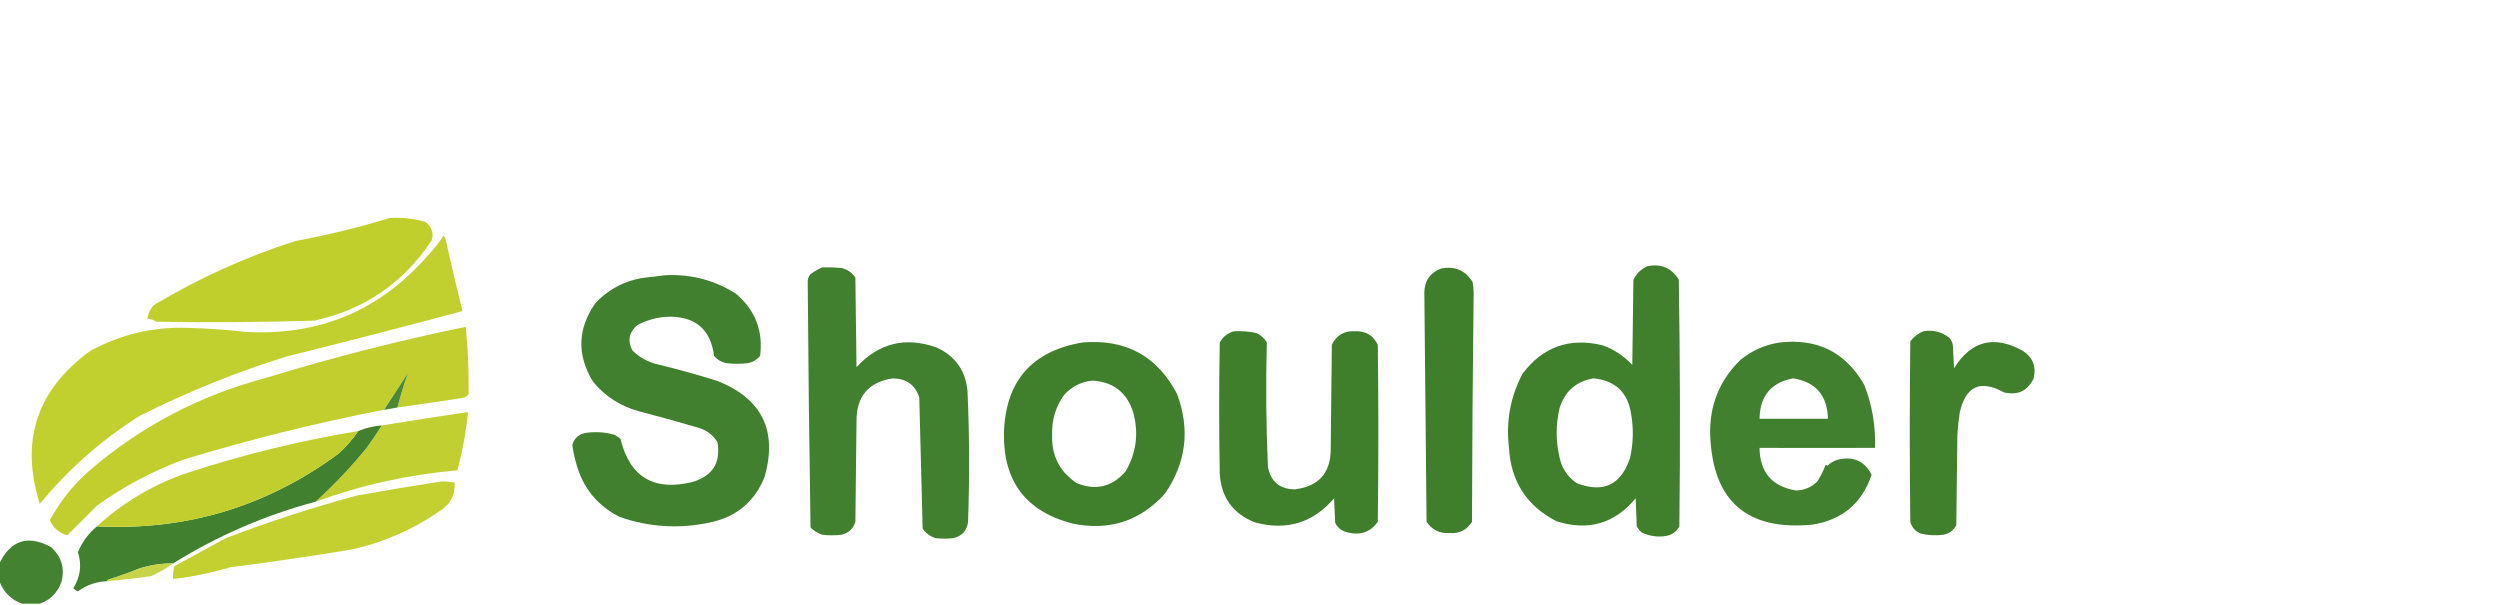
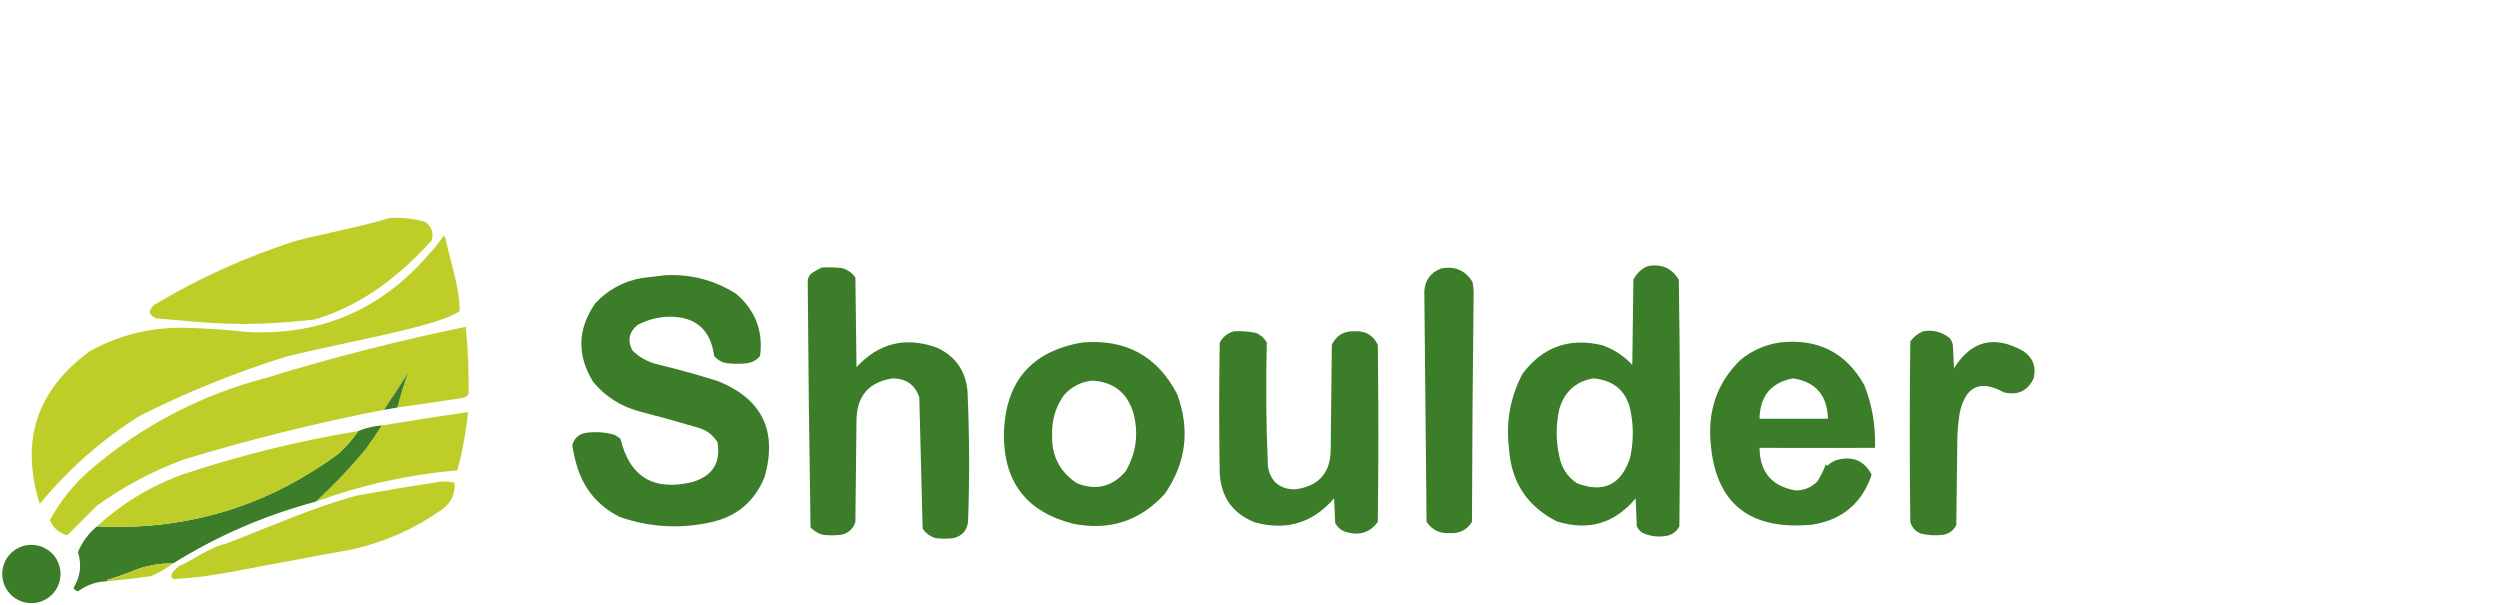
<svg xmlns="http://www.w3.org/2000/svg" version="1.1" width="2230px" height="539px" style="shape-rendering:geometricPrecision; text-rendering:geometricPrecision; image-rendering:optimizeQuality; fill-rule:evenodd; clip-rule:evenodd">
  <g>
-     <path style="opacity:0.972" fill="#bfce27" d="M 347.5,194.5 C 358.399,193.744 369.066,194.91 379.5,198C 385.225,202.374 387.059,207.874 385,214.5C 359.91,252.316 325.076,276.149 280.5,286C 233.508,287.446 186.508,287.78 139.5,287C 137.091,285.293 134.425,284.46 131.5,284.5C 132.015,279.636 134.015,275.469 137.5,272C 177.24,248.132 219.24,229.132 263.5,215C 292.007,209.706 320.007,202.872 347.5,194.5 Z" />
+     <path style="opacity:1" fill="#bfcd28" d="M 347.5,194.5 C 358.399,193.744 369.066,194.91 379.5,198C 385.225,202.374 387.059,207.874 385,214.5C 359.91,242.316 325.076,272.149 280.5,285C 213.508,292.446 186.508,287.78 139.5,284C 130.015,279.636 134.015,275.469 137.5,272C 177.24,248.132 219.24,229.132 263.5,215C 282.007,209.706 320.007,202.872 347.5,194.5 Z" />
  </g>
  <g>
-     <path style="opacity:0.966" fill="#bfce27" d="M 395.5,210.5 C 396.693,210.97 397.36,211.97 397.5,213.5C 402.247,234.901 407.247,256.235 412.5,277.5C 360.25,291.479 307.917,304.979 255.5,318C 210.331,332.089 166.664,349.756 124.5,371C 90.7,392.289 61.033,418.456 35.5,449.5C 17.754,393.239 32.754,347.739 80.5,313C 107.91,298.084 137.243,291.25 168.5,292.5C 185.218,292.944 201.885,294.111 218.5,296C 284.413,299.948 338.913,277.115 382,227.5C 386.99,222.167 391.49,216.5 395.5,210.5 Z" />
+     <path style="opacity:1" fill="#bfcd28" d="M 395.5,210.5 C 396.693,210.97 397.36,211.97 397.5,213.5C 402.247,234.901 410,256.235 410,277.5C 390.25,291.479 307.917,304.979 255.5,318C 210.331,332.089 166.664,349.756 124.5,371C 90.7,392.289 61.033,418.456 35.5,449.5C 17.754,393.239 32.754,347.739 80.5,313C 107.91,298.084 137.243,291.25 168.5,292.5C 185.218,292.944 201.885,294.111 218.5,296C 284.413,299.948 338.913,277.115 382,227.5C 386.99,222.167 391.49,216.5 395.5,210.5 Z" />
  </g>
  <g>
-     <path style="opacity:0.978" fill="#3c7d29" d="M 1469.5,237.5 C 1481.76,234.971 1491.1,238.971 1497.5,249.5C 1498.67,322.831 1498.83,396.164 1498,469.5C 1495.54,474.149 1491.71,476.983 1486.5,478C 1478.8,479.334 1471.47,478.334 1464.5,475C 1462.62,473.457 1461.12,471.624 1460,469.5C 1459.67,461.167 1459.33,452.833 1459,444.5C 1440.23,467.072 1416.73,473.906 1388.5,465C 1361.94,451.414 1347.77,429.58 1346,399.5C 1343.18,376.203 1347.18,354.203 1358,333.5C 1376.08,309.36 1399.91,300.86 1429.5,308C 1439.76,311.71 1448.59,317.543 1456,325.5C 1456.33,300.167 1456.67,274.833 1457,249.5C 1459.74,243.921 1463.91,239.921 1469.5,237.5 Z M 1421.5,337.5 C 1440.93,339.424 1452.09,350.091 1455,369.5C 1457.23,382.571 1456.9,395.571 1454,408.5C 1445.96,432.607 1430.12,440.107 1406.5,431C 1398.16,425.312 1392.99,417.479 1391,407.5C 1387.74,393.16 1387.74,378.827 1391,364.5C 1395.69,349.105 1405.86,340.105 1421.5,337.5 Z" />
+     <path style="opacity:1" fill="#3c7d29" d="M 1469.5,237.5 C 1481.76,234.971 1491.1,238.971 1497.5,249.5C 1498.67,322.831 1498.83,396.164 1498,469.5C 1495.54,474.149 1491.71,476.983 1486.5,478C 1478.8,479.334 1471.47,478.334 1464.5,475C 1462.62,473.457 1461.12,471.624 1460,469.5C 1459.67,461.167 1459.33,452.833 1459,444.5C 1440.23,467.072 1416.73,473.906 1388.5,465C 1361.94,451.414 1347.77,429.58 1346,399.5C 1343.18,376.203 1347.18,354.203 1358,333.5C 1376.08,309.36 1399.91,300.86 1429.5,308C 1439.76,311.71 1448.59,317.543 1456,325.5C 1456.33,300.167 1456.67,274.833 1457,249.5C 1459.74,243.921 1463.91,239.921 1469.5,237.5 Z M 1421.5,337.5 C 1440.93,339.424 1452.09,350.091 1455,369.5C 1457.23,382.571 1456.9,395.571 1454,408.5C 1445.96,432.607 1430.12,440.107 1406.5,431C 1398.16,425.312 1392.99,417.479 1391,407.5C 1387.74,393.16 1387.74,378.827 1391,364.5C 1395.69,349.105 1405.86,340.105 1421.5,337.5 Z" />
  </g>
  <g>
-     <path style="opacity:0.976" fill="#3c7d29" d="M 733.5,238.5 C 739.176,238.334 744.843,238.501 750.5,239C 755.789,240.306 759.956,243.139 763,247.5C 763.333,274.167 763.667,300.833 764,327.5C 783.874,305.931 807.707,300.098 835.5,310C 851.998,317.512 861.165,330.345 863,348.5C 864.728,387.489 864.894,426.489 863.5,465.5C 862.529,473.306 858.196,478.139 850.5,480C 845.167,480.667 839.833,480.667 834.5,480C 829.645,478.495 825.812,475.662 823,471.5C 822,432.5 821,393.5 820,354.5C 816.334,343.39 808.501,337.723 796.5,337.5C 774.837,340.677 764.004,353.343 764,375.5C 763.667,405.5 763.333,435.5 763,465.5C 761.077,471.721 756.91,475.554 750.5,477C 744.833,477.667 739.167,477.667 733.5,477C 729.49,475.657 725.99,473.491 723,470.5C 721.824,397.906 720.99,325.239 720.5,252.5C 720.231,249.447 721.064,246.78 723,244.5C 726.351,242.079 729.851,240.079 733.5,238.5 Z" />
+     <path style="opacity:1" fill="#3c7d29" d="M 733.5,238.5 C 739.176,238.334 744.843,238.501 750.5,239C 755.789,240.306 759.956,243.139 763,247.5C 763.333,274.167 763.667,300.833 764,327.5C 783.874,305.931 807.707,300.098 835.5,310C 851.998,317.512 861.165,330.345 863,348.5C 864.728,387.489 864.894,426.489 863.5,465.5C 862.529,473.306 858.196,478.139 850.5,480C 845.167,480.667 839.833,480.667 834.5,480C 829.645,478.495 825.812,475.662 823,471.5C 822,432.5 821,393.5 820,354.5C 816.334,343.39 808.501,337.723 796.5,337.5C 774.837,340.677 764.004,353.343 764,375.5C 763.667,405.5 763.333,435.5 763,465.5C 761.077,471.721 756.91,475.554 750.5,477C 744.833,477.667 739.167,477.667 733.5,477C 729.49,475.657 725.99,473.491 723,470.5C 721.824,397.906 720.99,325.239 720.5,252.5C 720.231,249.447 721.064,246.78 723,244.5C 726.351,242.079 729.851,240.079 733.5,238.5 Z" />
  </g>
  <g>
-     <path style="opacity:0.984" fill="#3c7d29" d="M 1285.5,239.5 C 1297.77,237.131 1307.1,241.131 1313.5,251.5C 1314.07,254.468 1314.4,257.468 1314.5,260.5C 1313.69,328.826 1313.19,397.16 1313,465.5C 1308.38,472.808 1301.72,476.141 1293,475.5C 1284.25,476.041 1277.42,472.708 1272.5,465.5C 1271.81,397.162 1271.14,328.829 1270.5,260.5C 1270.83,250.187 1275.83,243.187 1285.5,239.5 Z" />
+     <path style="opacity:1" fill="#3c7d29" d="M 1285.5,239.5 C 1297.77,237.131 1307.1,241.131 1313.5,251.5C 1314.07,254.468 1314.4,257.468 1314.5,260.5C 1313.69,328.826 1313.19,397.16 1313,465.5C 1308.38,472.808 1301.72,476.141 1293,475.5C 1284.25,476.041 1277.42,472.708 1272.5,465.5C 1271.81,397.162 1271.14,328.829 1270.5,260.5C 1270.83,250.187 1275.83,243.187 1285.5,239.5 Z" />
  </g>
  <g>
-     <path style="opacity:0.976" fill="#3c7d29" d="M 593.5,245.5 C 616.339,244.362 637.339,249.862 656.5,262C 673.712,276.639 680.878,295.139 678,317.5C 674.984,321.092 671.151,323.258 666.5,324C 660.5,324.667 654.5,324.667 648.5,324C 643.849,323.258 640.016,321.092 637,317.5C 633.903,294.067 620.57,282.4 597,282.5C 586.892,282.735 577.392,285.235 568.5,290C 561.086,296.295 559.586,303.795 564,312.5C 570.295,318.72 577.795,322.887 586.5,325C 604.677,329.377 622.677,334.377 640.5,340C 679.852,355.874 693.685,384.374 682,425.5C 673.026,447.576 656.859,461.076 633.5,466C 605.979,471.97 578.979,470.303 552.5,461C 532.721,450.879 519.888,435.046 514,413.5C 512.458,408.08 511.291,402.58 510.5,397C 512.332,390.509 516.666,386.842 523.5,386C 532.01,384.886 540.344,385.552 548.5,388C 550.305,388.972 551.972,390.139 553.5,391.5C 561.728,425.468 583.062,438.301 617.5,430C 635.573,424.659 643.073,412.826 640,394.5C 636.38,388.559 631.213,384.393 624.5,382C 606.589,376.689 588.589,371.689 570.5,367C 553.725,362.543 539.892,353.71 529,340.5C 514.448,316.69 515.114,293.357 531,270.5C 542.28,258.441 556.113,250.941 572.5,248C 579.649,247.163 586.649,246.33 593.5,245.5 Z" />
+     <path style="opacity:1" fill="#3c7d29" d="M 593.5,245.5 C 616.339,244.362 637.339,249.862 656.5,262C 673.712,276.639 680.878,295.139 678,317.5C 674.984,321.092 671.151,323.258 666.5,324C 660.5,324.667 654.5,324.667 648.5,324C 643.849,323.258 640.016,321.092 637,317.5C 633.903,294.067 620.57,282.4 597,282.5C 586.892,282.735 577.392,285.235 568.5,290C 561.086,296.295 559.586,303.795 564,312.5C 570.295,318.72 577.795,322.887 586.5,325C 604.677,329.377 622.677,334.377 640.5,340C 679.852,355.874 693.685,384.374 682,425.5C 673.026,447.576 656.859,461.076 633.5,466C 605.979,471.97 578.979,470.303 552.5,461C 532.721,450.879 519.888,435.046 514,413.5C 512.458,408.08 511.291,402.58 510.5,397C 512.332,390.509 516.666,386.842 523.5,386C 532.01,384.886 540.344,385.552 548.5,388C 550.305,388.972 551.972,390.139 553.5,391.5C 561.728,425.468 583.062,438.301 617.5,430C 635.573,424.659 643.073,412.826 640,394.5C 636.38,388.559 631.213,384.393 624.5,382C 606.589,376.689 588.589,371.689 570.5,367C 553.725,362.543 539.892,353.71 529,340.5C 514.448,316.69 515.114,293.357 531,270.5C 542.28,258.441 556.113,250.941 572.5,248C 579.649,247.163 586.649,246.33 593.5,245.5 Z" />
  </g>
  <g>
-     <path style="opacity:0.02" fill="#bfce27" d="M 417.5,290.5 C 420.19,292.259 420.856,294.593 419.5,297.5C 418.056,295.392 417.39,293.059 417.5,290.5 Z" />
+     <path style="opacity:1" fill="#bfcd28" d="M 354.5,363.5 C 357.198,352.914 360.365,342.58 364,332.5C 356.978,343.67 349.811,354.67 342.5,365.5C 282.06,377.221 222.393,392.055 163.5,410C 135.897,420.298 110.23,433.965 86.5,451C 77.667,459.833 68.833,468.667 60,477.5C 52.642,475.42 47.475,470.92 44.5,464C 53.515,447.347 65.182,432.681 79.5,420C 125.5,380.326 178.166,352.66 237.5,337C 296.161,319.002 355.494,303.835 415.5,291.5C 417.405,311.445 418.239,331.445 418,351.5C 416.681,353.487 414.848,354.654 412.5,355C 393.173,357.944 373.839,360.777 354.5,363.5 Z" />
  </g>
  <g>
-     <path style="opacity:0.969" fill="#bfcd28" d="M 354.5,363.5 C 357.198,352.914 360.365,342.58 364,332.5C 356.978,343.67 349.811,354.67 342.5,365.5C 282.06,377.221 222.393,392.055 163.5,410C 135.897,420.298 110.23,433.965 86.5,451C 77.667,459.833 68.833,468.667 60,477.5C 52.642,475.42 47.475,470.92 44.5,464C 53.515,447.347 65.182,432.681 79.5,420C 125.5,380.326 178.166,352.66 237.5,337C 296.161,319.002 355.494,303.835 415.5,291.5C 417.405,311.445 418.239,331.445 418,351.5C 416.681,353.487 414.848,354.654 412.5,355C 393.173,357.944 373.839,360.777 354.5,363.5 Z" />
+     <path style="opacity:1" fill="#3c7d29" d="M 1100.5,295.5 C 1107.26,295.123 1113.92,295.623 1120.5,297C 1124.61,298.779 1127.78,301.612 1130,305.5C 1129.03,342.5 1129.36,379.5 1131,416.5C 1133.52,429.684 1141.52,436.351 1155,436.5C 1176.65,433.837 1187.32,421.504 1187,399.5C 1187.33,368.833 1187.67,338.167 1188,307.5C 1192.14,299.008 1198.98,295.008 1208.5,295.5C 1218.02,295.008 1224.86,299.008 1229,307.5C 1229.67,360.167 1229.67,412.833 1229,465.5C 1222.44,474.578 1213.61,477.744 1202.5,475C 1197.29,473.983 1193.46,471.149 1191,466.5C 1190.67,459.167 1190.33,451.833 1190,444.5C 1171.17,466.423 1147.67,473.59 1119.5,466C 1099.82,458.298 1089.32,443.798 1088,422.5C 1087.33,383.5 1087.33,344.5 1088,305.5C 1090.89,300.434 1095.05,297.101 1100.5,295.5 Z" />
  </g>
  <g>
-     <path style="opacity:0.982" fill="#3c7d29" d="M 1100.5,295.5 C 1107.26,295.123 1113.92,295.623 1120.5,297C 1124.61,298.779 1127.78,301.612 1130,305.5C 1129.03,342.5 1129.36,379.5 1131,416.5C 1133.52,429.684 1141.52,436.351 1155,436.5C 1176.65,433.837 1187.32,421.504 1187,399.5C 1187.33,368.833 1187.67,338.167 1188,307.5C 1192.14,299.008 1198.98,295.008 1208.5,295.5C 1218.02,295.008 1224.86,299.008 1229,307.5C 1229.67,360.167 1229.67,412.833 1229,465.5C 1222.44,474.578 1213.61,477.744 1202.5,475C 1197.29,473.983 1193.46,471.149 1191,466.5C 1190.67,459.167 1190.33,451.833 1190,444.5C 1171.17,466.423 1147.67,473.59 1119.5,466C 1099.82,458.298 1089.32,443.798 1088,422.5C 1087.33,383.5 1087.33,344.5 1088,305.5C 1090.89,300.434 1095.05,297.101 1100.5,295.5 Z" />
+     <path style="opacity:1" fill="#3c7d29" d="M 1715.5,295.5 C 1724.34,294.006 1732.17,296.006 1739,301.5C 1740.75,303.49 1741.75,305.823 1742,308.5C 1742.33,315.167 1742.67,321.833 1743,328.5C 1758.31,303.879 1778.81,298.712 1804.5,313C 1813.35,318.875 1816.51,327.042 1814,337.5C 1808.68,348.734 1799.85,352.9 1787.5,350C 1766.38,338.302 1753.22,344.469 1748,368.5C 1747.06,374.803 1746.39,381.137 1746,387.5C 1745.67,414.5 1745.33,441.5 1745,468.5C 1742.54,473.149 1738.71,475.983 1733.5,477C 1726.75,477.877 1720.08,477.544 1713.5,476C 1708.57,474.073 1705.41,470.573 1704,465.5C 1703.33,411.833 1703.33,358.167 1704,304.5C 1707.04,300.406 1710.88,297.406 1715.5,295.5 Z" />
  </g>
  <g>
-     <path style="opacity:0.98" fill="#3c7d29" d="M 1715.5,295.5 C 1724.34,294.006 1732.17,296.006 1739,301.5C 1740.75,303.49 1741.75,305.823 1742,308.5C 1742.33,315.167 1742.67,321.833 1743,328.5C 1758.31,303.879 1778.81,298.712 1804.5,313C 1813.35,318.875 1816.51,327.042 1814,337.5C 1808.68,348.734 1799.85,352.9 1787.5,350C 1766.38,338.302 1753.22,344.469 1748,368.5C 1747.06,374.803 1746.39,381.137 1746,387.5C 1745.67,414.5 1745.33,441.5 1745,468.5C 1742.54,473.149 1738.71,475.983 1733.5,477C 1726.75,477.877 1720.08,477.544 1713.5,476C 1708.57,474.073 1705.41,470.573 1704,465.5C 1703.33,411.833 1703.33,358.167 1704,304.5C 1707.04,300.406 1710.88,297.406 1715.5,295.5 Z" />
+     <path style="opacity:1" fill="#3c7d29" d="M 965.5,305.5 C 1004.08,302.199 1032.25,317.533 1050,351.5C 1061.73,383.22 1058.07,412.886 1039,440.5C 1016.72,464.957 989.217,473.79 956.5,467C 915.234,456.212 894.9,429.379 895.5,386.5C 896.799,340.215 920.133,313.215 965.5,305.5 Z M 974.5,339.5 C 993.403,340.7 1005.57,350.367 1011,368.5C 1015.85,386.876 1013.52,404.21 1004,420.5C 992.047,434.293 977.547,437.793 960.5,431C 945.116,420.734 937.783,406.234 938.5,387.5C 938.136,374.609 941.636,362.943 949,352.5C 955.892,344.804 964.392,340.471 974.5,339.5 Z" />
  </g>
  <g>
-     <path style="opacity:0.03" fill="#bfce27" d="M 419.5,298.5 C 420.993,299.312 421.66,300.645 421.5,302.5C 421.167,303.5 420.833,304.5 420.5,305.5C 419.526,303.257 419.192,300.924 419.5,298.5 Z" />
+     <path style="opacity:1" fill="#3c7d29" d="M 1587.5,305.5 C 1621.28,301.641 1646.45,314.308 1663,343.5C 1670.04,361.594 1673.2,380.261 1672.5,399.5C 1638.2,399.606 1603.87,399.606 1569.5,399.5C 1569.79,421.288 1580.63,433.954 1602,437.5C 1609.45,437.353 1615.79,434.687 1621,429.5C 1624.03,424.77 1626.53,419.77 1628.5,414.5C 1629.09,414.709 1629.59,415.043 1630,415.5C 1632.67,412.836 1635.84,411.002 1639.5,410C 1653.21,406.721 1663.21,411.221 1669.5,423.5C 1660.83,449.002 1643.16,463.835 1616.5,468C 1558.19,473.513 1527.86,447.013 1525.5,388.5C 1524.64,361.878 1533.64,339.378 1552.5,321C 1562.82,312.623 1574.48,307.456 1587.5,305.5 Z M 1599.5,337.5 C 1619.68,340.702 1630.02,352.702 1630.5,373.5C 1610.17,373.5 1589.83,373.5 1569.5,373.5C 1569.88,353.144 1579.88,341.144 1599.5,337.5 Z" />
  </g>
  <g>
-     <path style="opacity:0.977" fill="#3c7d29" d="M 965.5,305.5 C 1004.08,302.199 1032.25,317.533 1050,351.5C 1061.73,383.22 1058.07,412.886 1039,440.5C 1016.72,464.957 989.217,473.79 956.5,467C 915.234,456.212 894.9,429.379 895.5,386.5C 896.799,340.215 920.133,313.215 965.5,305.5 Z M 974.5,339.5 C 993.403,340.7 1005.57,350.367 1011,368.5C 1015.85,386.876 1013.52,404.21 1004,420.5C 992.047,434.293 977.547,437.793 960.5,431C 945.116,420.734 937.783,406.234 938.5,387.5C 938.136,374.609 941.636,362.943 949,352.5C 955.892,344.804 964.392,340.471 974.5,339.5 Z" />
+     <path style="opacity:1" fill="#ffffff28" d="M 421.5,338.5 C 422.808,342.019 422.808,345.685 421.5,349.5C 420.414,345.845 420.414,342.178 421.5,338.5 Z" />
  </g>
  <g>
-     <path style="opacity:0.975" fill="#3c7d29" d="M 1587.5,305.5 C 1621.28,301.641 1646.45,314.308 1663,343.5C 1670.04,361.594 1673.2,380.261 1672.5,399.5C 1638.2,399.606 1603.87,399.606 1569.5,399.5C 1569.79,421.288 1580.63,433.954 1602,437.5C 1609.45,437.353 1615.79,434.687 1621,429.5C 1624.03,424.77 1626.53,419.77 1628.5,414.5C 1629.09,414.709 1629.59,415.043 1630,415.5C 1632.67,412.836 1635.84,411.002 1639.5,410C 1653.21,406.721 1663.21,411.221 1669.5,423.5C 1660.83,449.002 1643.16,463.835 1616.5,468C 1558.19,473.513 1527.86,447.013 1525.5,388.5C 1524.64,361.878 1533.64,339.378 1552.5,321C 1562.82,312.623 1574.48,307.456 1587.5,305.5 Z M 1599.5,337.5 C 1619.68,340.702 1630.02,352.702 1630.5,373.5C 1610.17,373.5 1589.83,373.5 1569.5,373.5C 1569.88,353.144 1579.88,341.144 1599.5,337.5 Z" />
+     <path style="opacity:1" fill="#3c7d29" d="M 354.5,363.5 C 350.523,364.259 346.523,364.925 342.5,365.5C 349.811,354.67 356.978,343.67 364,332.5C 360.365,342.58 357.198,352.914 354.5,363.5 Z" />
  </g>
  <g>
-     <path style="opacity:0.04" fill="#bfce27" d="M 419.5,306.5 C 420.586,306.62 421.253,307.287 421.5,308.5C 421.167,309.167 420.833,309.833 420.5,310.5C 419.571,309.311 419.238,307.978 419.5,306.5 Z" />
+     <path style="opacity:1" fill="#bfcd28" d="M 281.5,447.5 C 297.819,432.678 312.986,416.678 327,399.5C 331.768,392.949 336.268,386.282 340.5,379.5C 366.423,375.277 392.09,371.277 417.5,367.5C 415.734,385.094 412.568,402.428 408,419.5C 364.594,423.281 322.428,432.614 281.5,447.5 Z" />
  </g>
  <g>
-     <path style="opacity:0.046" fill="#bfce27" d="M 420.5,311.5 C 421.811,315.683 421.811,320.016 420.5,324.5C 419.29,320.152 419.29,315.819 420.5,311.5 Z" />
+     <path style="opacity:1" fill="#3c7d29" d="M 340.5,379.5 C 336.268,386.282 331.768,392.949 327,399.5C 312.986,416.678 297.819,432.678 281.5,447.5C 236.363,459.573 194.03,477.907 154.5,502.5C 144.274,502.461 134.274,503.961 124.5,507C 115.352,510.717 106.018,514.05 96.5,517C 95.944,517.383 95.611,517.883 95.5,518.5C 86.097,518.703 77.43,521.703 69.5,527.5C 67.77,526.974 66.436,525.974 65.5,524.5C 71.742,514.435 73.076,503.768 69.5,492.5C 73.359,483.335 79.025,475.668 86.5,469.5C 165.808,473.515 237.475,452.015 301.5,405C 308.454,398.888 314.454,392.054 319.5,384.5C 326.216,381.738 333.216,380.071 340.5,379.5 Z" />
  </g>
  <g>
-     <path style="opacity:0.053" fill="#bfce27" d="M 420.5,325.5 C 421.794,327.048 422.461,329.048 422.5,331.5C 422.167,333.5 421.833,335.5 421.5,337.5C 420.509,333.555 420.176,329.555 420.5,325.5 Z" />
+     <path style="opacity:1" fill="#bfcd28" d="M 319.5,384.5 C 314.454,392.054 308.454,398.888 301.5,405C 237.475,452.015 165.808,473.515 86.5,469.5C 108.877,448.96 134.543,433.46 163.5,423C 214.497,406.084 266.497,393.251 319.5,384.5 Z" />
  </g>
  <g>
-     <path style="opacity:0.043" fill="#bfce27" d="M 421.5,338.5 C 422.808,342.019 422.808,345.685 421.5,349.5C 420.414,345.845 420.414,342.178 421.5,338.5 Z" />
+     <path style="opacity:1" fill="#bfcd28" d="M 393.5,429.5 C 397.548,429.395 401.548,429.728 405.5,430.5C 406.16,441.013 402.16,449.18 393.5,455C 369.546,471.805 343.213,483.472 314.5,490C 198.779,510.931 191.779,514.431 154.5,516.5C 150.207,512.563 155.54,508.73 159.5,505C 170.833,500.667 186.167,488.333 201.5,485C 239.835,470.332 278.835,452.665 318.5,442C 343.594,437.476 368.594,433.31 393.5,429.5 Z" />
  </g>
+   <circle cx="28" cy="512" r="26" fill="#3c7d29" />
  <g>
-     <path style="opacity:0.926" fill="#3e7e2a" d="M 354.5,363.5 C 350.523,364.259 346.523,364.925 342.5,365.5C 349.811,354.67 356.978,343.67 364,332.5C 360.365,342.58 357.198,352.914 354.5,363.5 Z" />
-   </g>
-   <g>
-     <path style="opacity:0.963" fill="#bfcd28" d="M 281.5,447.5 C 297.819,432.678 312.986,416.678 327,399.5C 331.768,392.949 336.268,386.282 340.5,379.5C 366.423,375.277 392.09,371.277 417.5,367.5C 415.734,385.094 412.568,402.428 408,419.5C 364.594,423.281 322.428,432.614 281.5,447.5 Z" />
-   </g>
-   <g>
-     <path style="opacity:0.979" fill="#3c7d2a" d="M 340.5,379.5 C 336.268,386.282 331.768,392.949 327,399.5C 312.986,416.678 297.819,432.678 281.5,447.5C 236.363,459.573 194.03,477.907 154.5,502.5C 144.274,502.461 134.274,503.961 124.5,507C 115.352,510.717 106.018,514.05 96.5,517C 95.944,517.383 95.611,517.883 95.5,518.5C 86.097,518.703 77.43,521.703 69.5,527.5C 67.77,526.974 66.436,525.974 65.5,524.5C 71.742,514.435 73.076,503.768 69.5,492.5C 73.359,483.335 79.025,475.668 86.5,469.5C 165.808,473.515 237.475,452.015 301.5,405C 308.454,398.888 314.454,392.054 319.5,384.5C 326.216,381.738 333.216,380.071 340.5,379.5 Z" />
-   </g>
-   <g>
-     <path style="opacity:0.976" fill="#bfcd28" d="M 319.5,384.5 C 314.454,392.054 308.454,398.888 301.5,405C 237.475,452.015 165.808,473.515 86.5,469.5C 108.877,448.96 134.543,433.46 163.5,423C 214.497,406.084 266.497,393.251 319.5,384.5 Z" />
-   </g>
-   <g>
-     <path style="opacity:0.957" fill="#c0ce27" d="M 393.5,429.5 C 397.548,429.395 401.548,429.728 405.5,430.5C 406.16,441.013 402.16,449.18 393.5,455C 369.546,471.805 343.213,483.472 314.5,490C 278.262,495.986 241.929,501.32 205.5,506C 188.779,510.931 171.779,514.431 154.5,516.5C 154.207,512.563 154.54,508.73 155.5,505C 170.833,496.667 186.167,488.333 201.5,480C 239.835,465.332 278.835,452.665 318.5,442C 343.594,437.476 368.594,433.31 393.5,429.5 Z" />
-   </g>
-   <g>
-     <path style="opacity:0.004" fill="#bfce27" d="M 332.5,437.5 C 333.833,438.167 333.833,438.167 332.5,437.5 Z" />
-   </g>
-   <g>
-     <path style="opacity:0.961" fill="#3c7d29" d="M 35.5,538.5 C 30.167,538.5 24.833,538.5 19.5,538.5C 9.833,534.833 3.167,528.167 -0.5,518.5C -0.5,513.167 -0.5,507.833 -0.5,502.5C 9.613,481.742 24.946,476.909 45.5,488C 54.679,496.209 57.846,506.376 55,518.5C 51.649,528.35 45.149,535.017 35.5,538.5 Z" />
-   </g>
-   <g>
-     <path style="opacity:0.846" fill="#bdcc28" d="M 154.5,502.5 C 148.386,507.064 141.719,510.898 134.5,514C 121.523,515.764 108.523,517.264 95.5,518.5C 95.611,517.883 95.944,517.383 96.5,517C 106.018,514.05 115.352,510.717 124.5,507C 134.274,503.961 144.274,502.461 154.5,502.5 Z" />
+     <path style="opacity:1" fill="#bdcc28" d="M 154.5,502.5 C 148.386,507.064 141.719,510.898 134.5,514C 121.523,515.764 108.523,517.264 95.5,518.5C 95.611,517.883 95.944,517.383 96.5,517C 106.018,514.05 115.352,510.717 124.5,507C 134.274,503.961 144.274,502.461 154.5,502.5 Z" />
  </g>
</svg>
